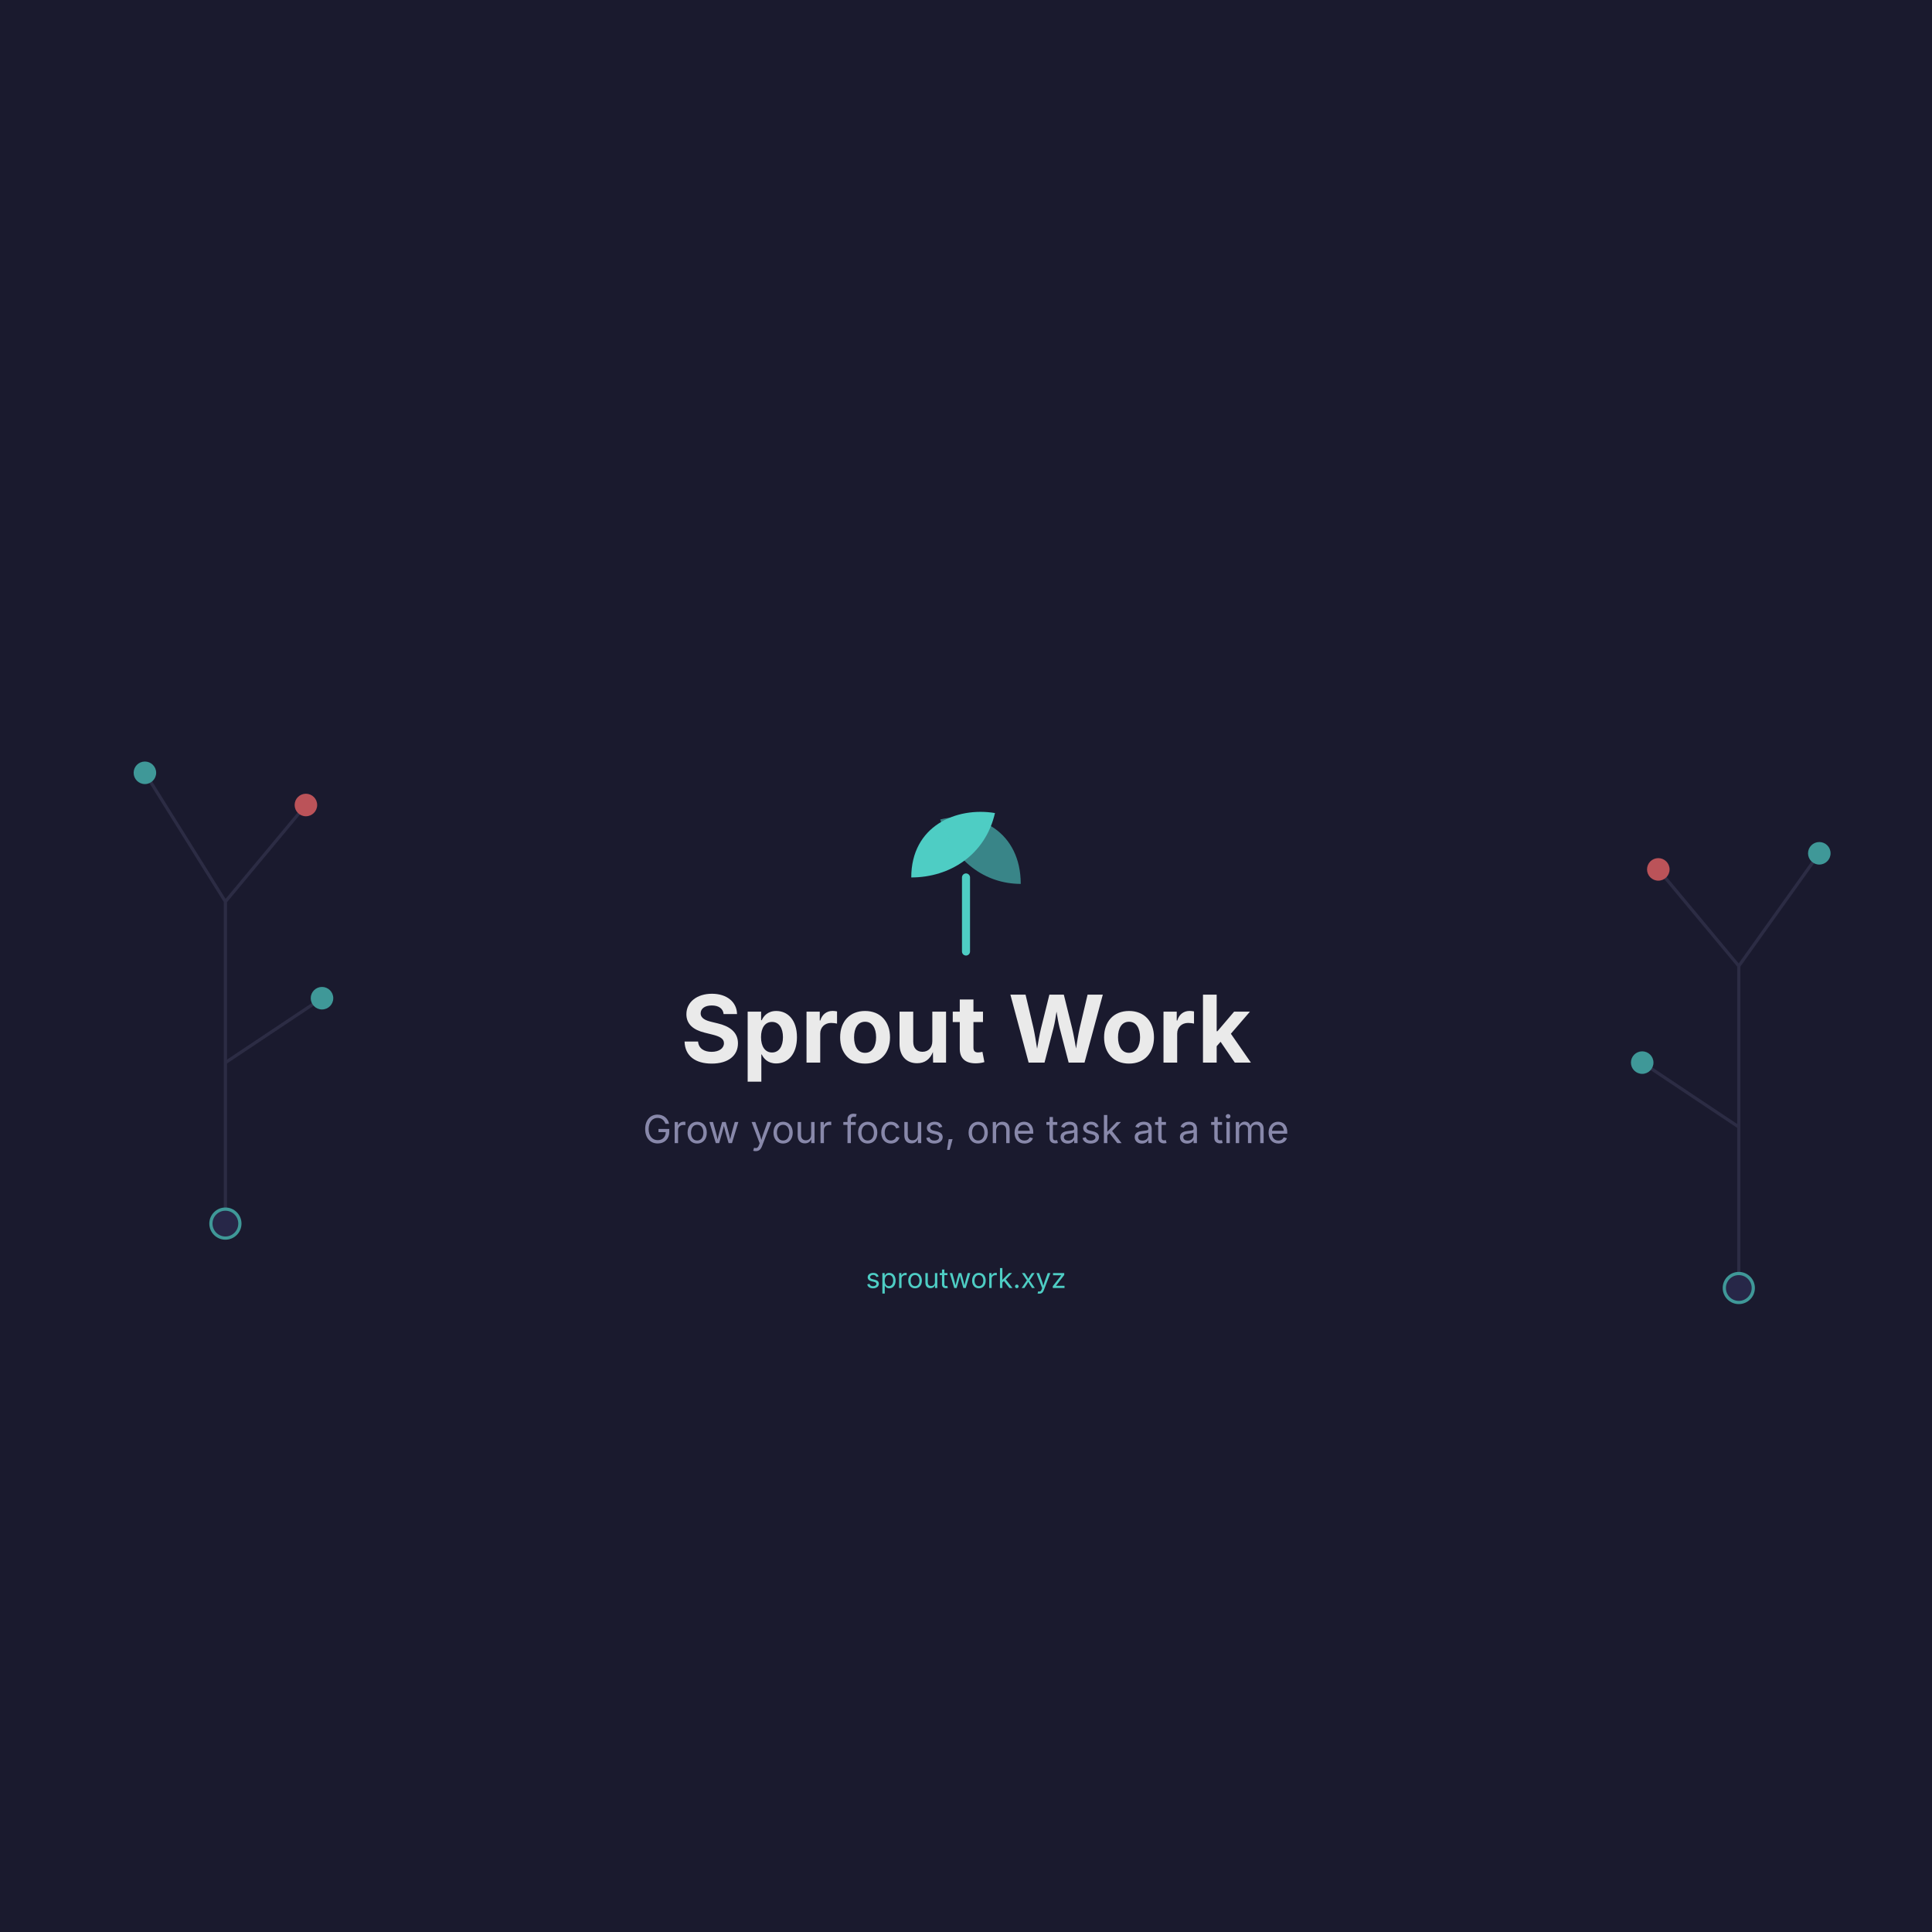
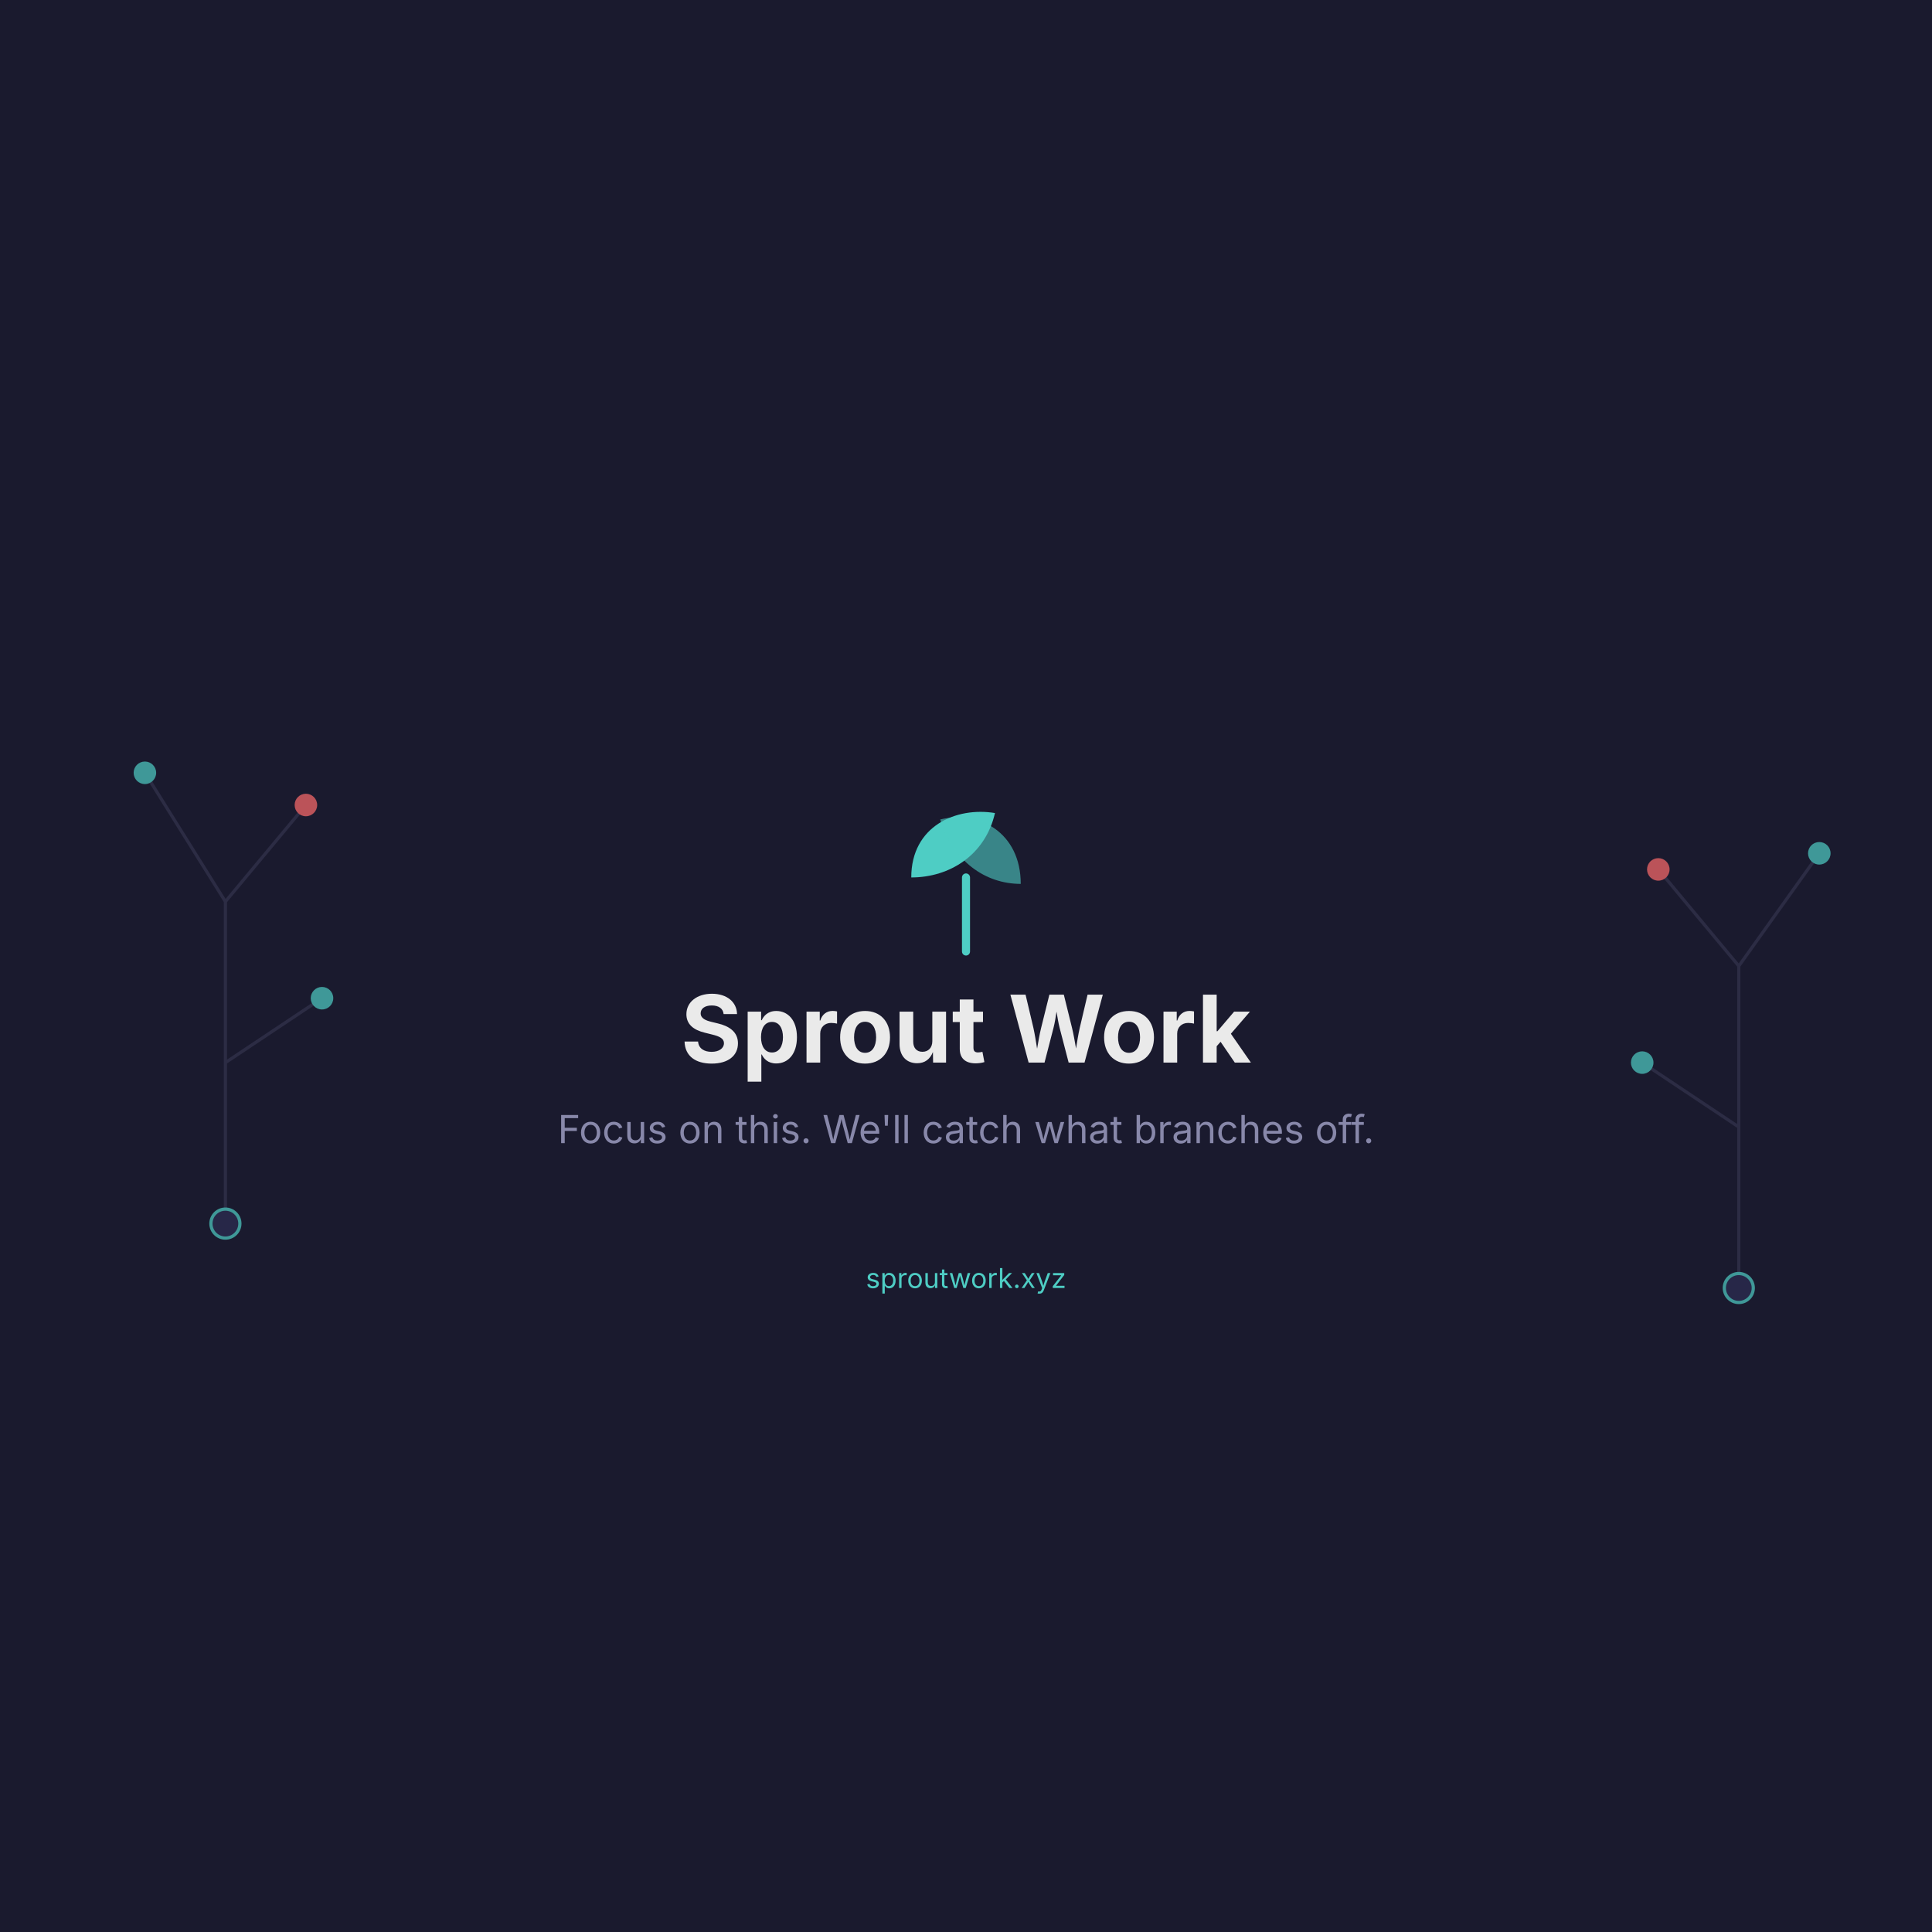
<svg xmlns="http://www.w3.org/2000/svg" width="1200" height="1200" viewBox="0 0 1200 1200">
  <rect width="1200" height="1200" fill="#1a1a2e" />
  <rect y="285" width="1200" height="630" fill="#1a1a2e" />
  <g stroke="#33334d" stroke-width="2" fill="none" opacity="0.7">
    <path d="M 140 760 L 140 560 L 90 480" />
    <path d="M 140 560 L 190 500" />
    <path d="M 140 660 L 200 620" />
    <circle cx="90" cy="480" r="7" fill="#4ecdc4" stroke="none" />
    <circle cx="190" cy="500" r="7" fill="#ff6b6b" stroke="none" />
    <circle cx="200" cy="620" r="7" fill="#4ecdc4" stroke="none" />
    <circle cx="140" cy="760" r="9" fill="#2c2c52" stroke="#4ecdc4" stroke-width="2" />
  </g>
  <g stroke="#33334d" stroke-width="2" fill="none" opacity="0.7">
    <path d="M 1080 800 L 1080 600 L 1130 530" />
    <path d="M 1080 600 L 1030 540" />
    <path d="M 1080 700 L 1020 660" />
    <circle cx="1130" cy="530" r="7" fill="#4ecdc4" stroke="none" />
    <circle cx="1030" cy="540" r="7" fill="#ff6b6b" stroke="none" />
    <circle cx="1020" cy="660" r="7" fill="#4ecdc4" stroke="none" />
    <circle cx="1080" cy="800" r="9" fill="#2c2c52" stroke="#4ecdc4" stroke-width="2" />
  </g>
  <g transform="translate(600 555)">
    <path d="M -34 -10 C -34 -42 -6 -54 18 -50 C 12 -24 -10 -10 -34 -10 Z" fill="#4ecdc4" />
    <path d="M 34 -6 C 34 -38 8 -52 -16 -46 C -8 -20 12 -6 34 -6 Z" fill="#4ecdc4" opacity="0.6" />
    <line x1="0" y1="-10" x2="0" y2="36" stroke="#4ecdc4" stroke-width="5" stroke-linecap="round" />
  </g>
  <text x="600" y="660" text-anchor="middle" font-family="-apple-system, BlinkMacSystemFont, sans-serif" font-size="58" font-weight="700" fill="#eaeaea">Sprout Work</text>
-   <text x="600" y="710" text-anchor="middle" font-family="-apple-system, BlinkMacSystemFont, sans-serif" font-size="24" fill="#8888aa">Grow your focus, one task at a time</text>
+   <text x="600" y="710" text-anchor="middle" font-family="-apple-system, BlinkMacSystemFont, sans-serif" font-size="24" fill="#8888aa">Focus on this. We'll catch what branches off.</text>
  <text x="600" y="800" text-anchor="middle" font-family="-apple-system, BlinkMacSystemFont, sans-serif" font-size="17" fill="#4ecdc4">sproutwork.xyz</text>
</svg>
